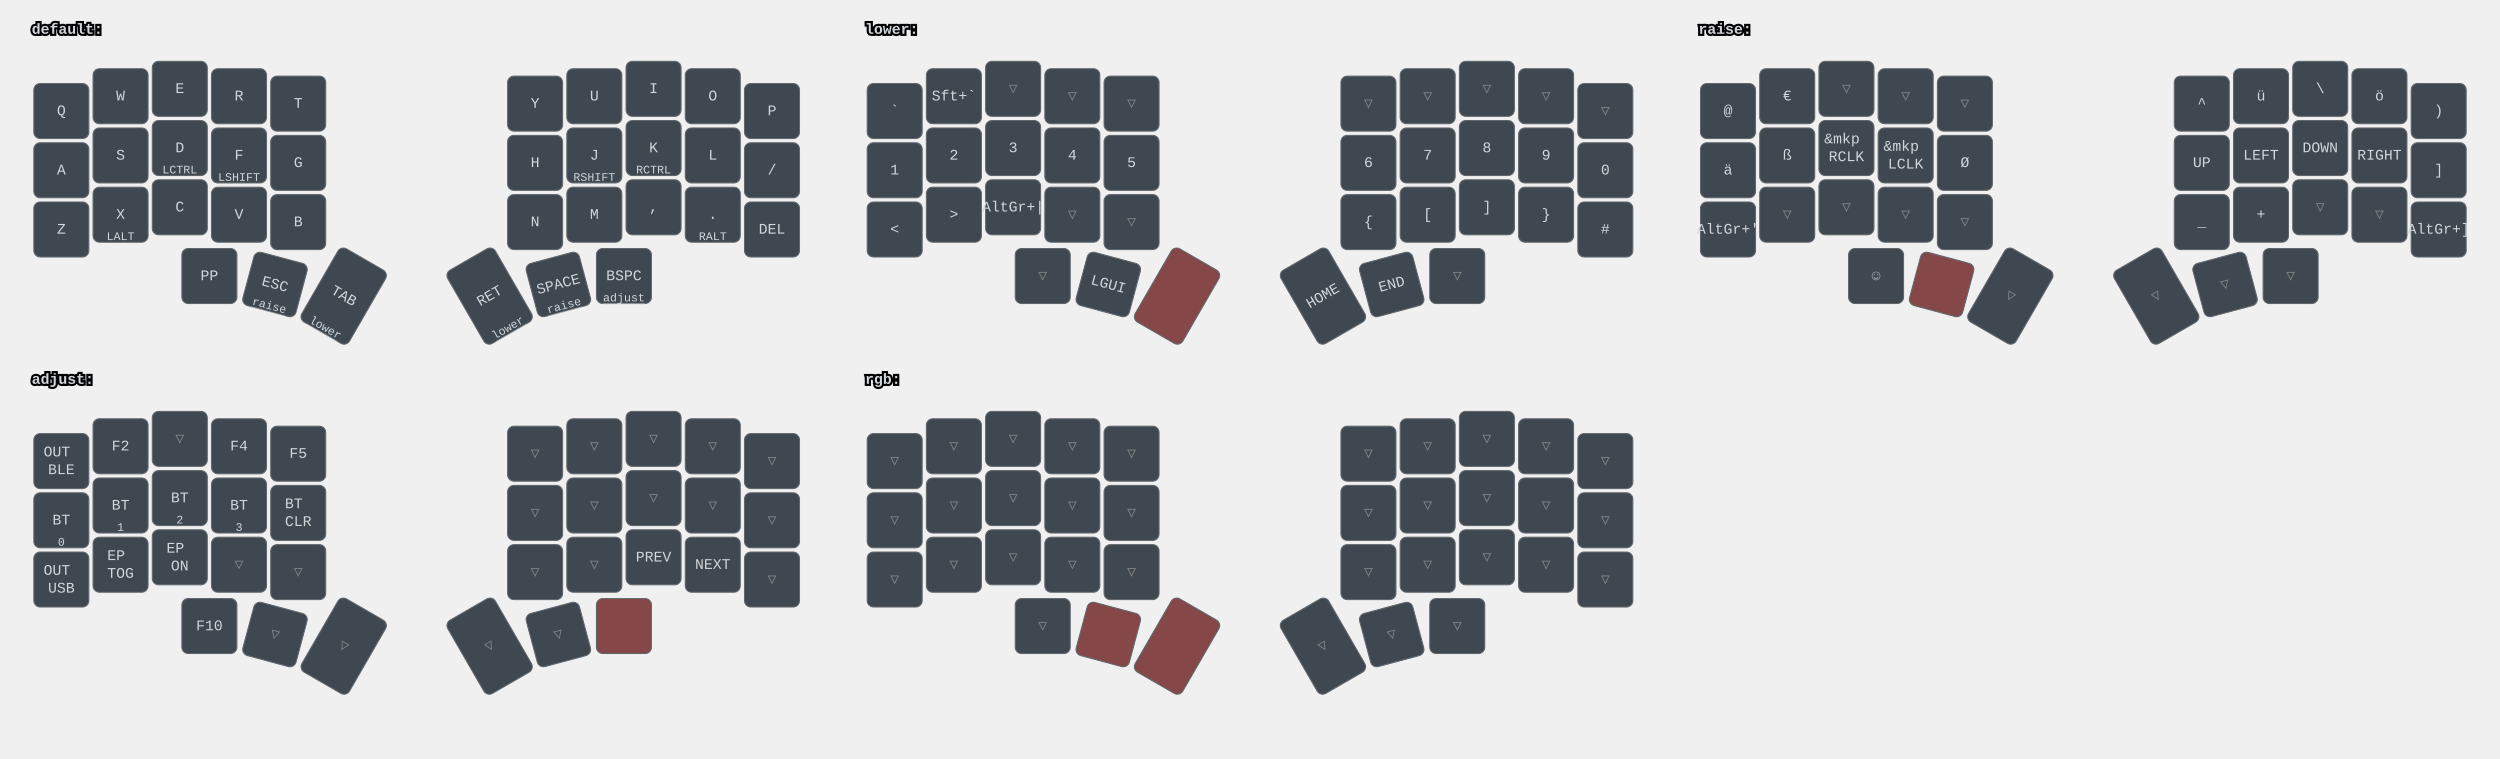
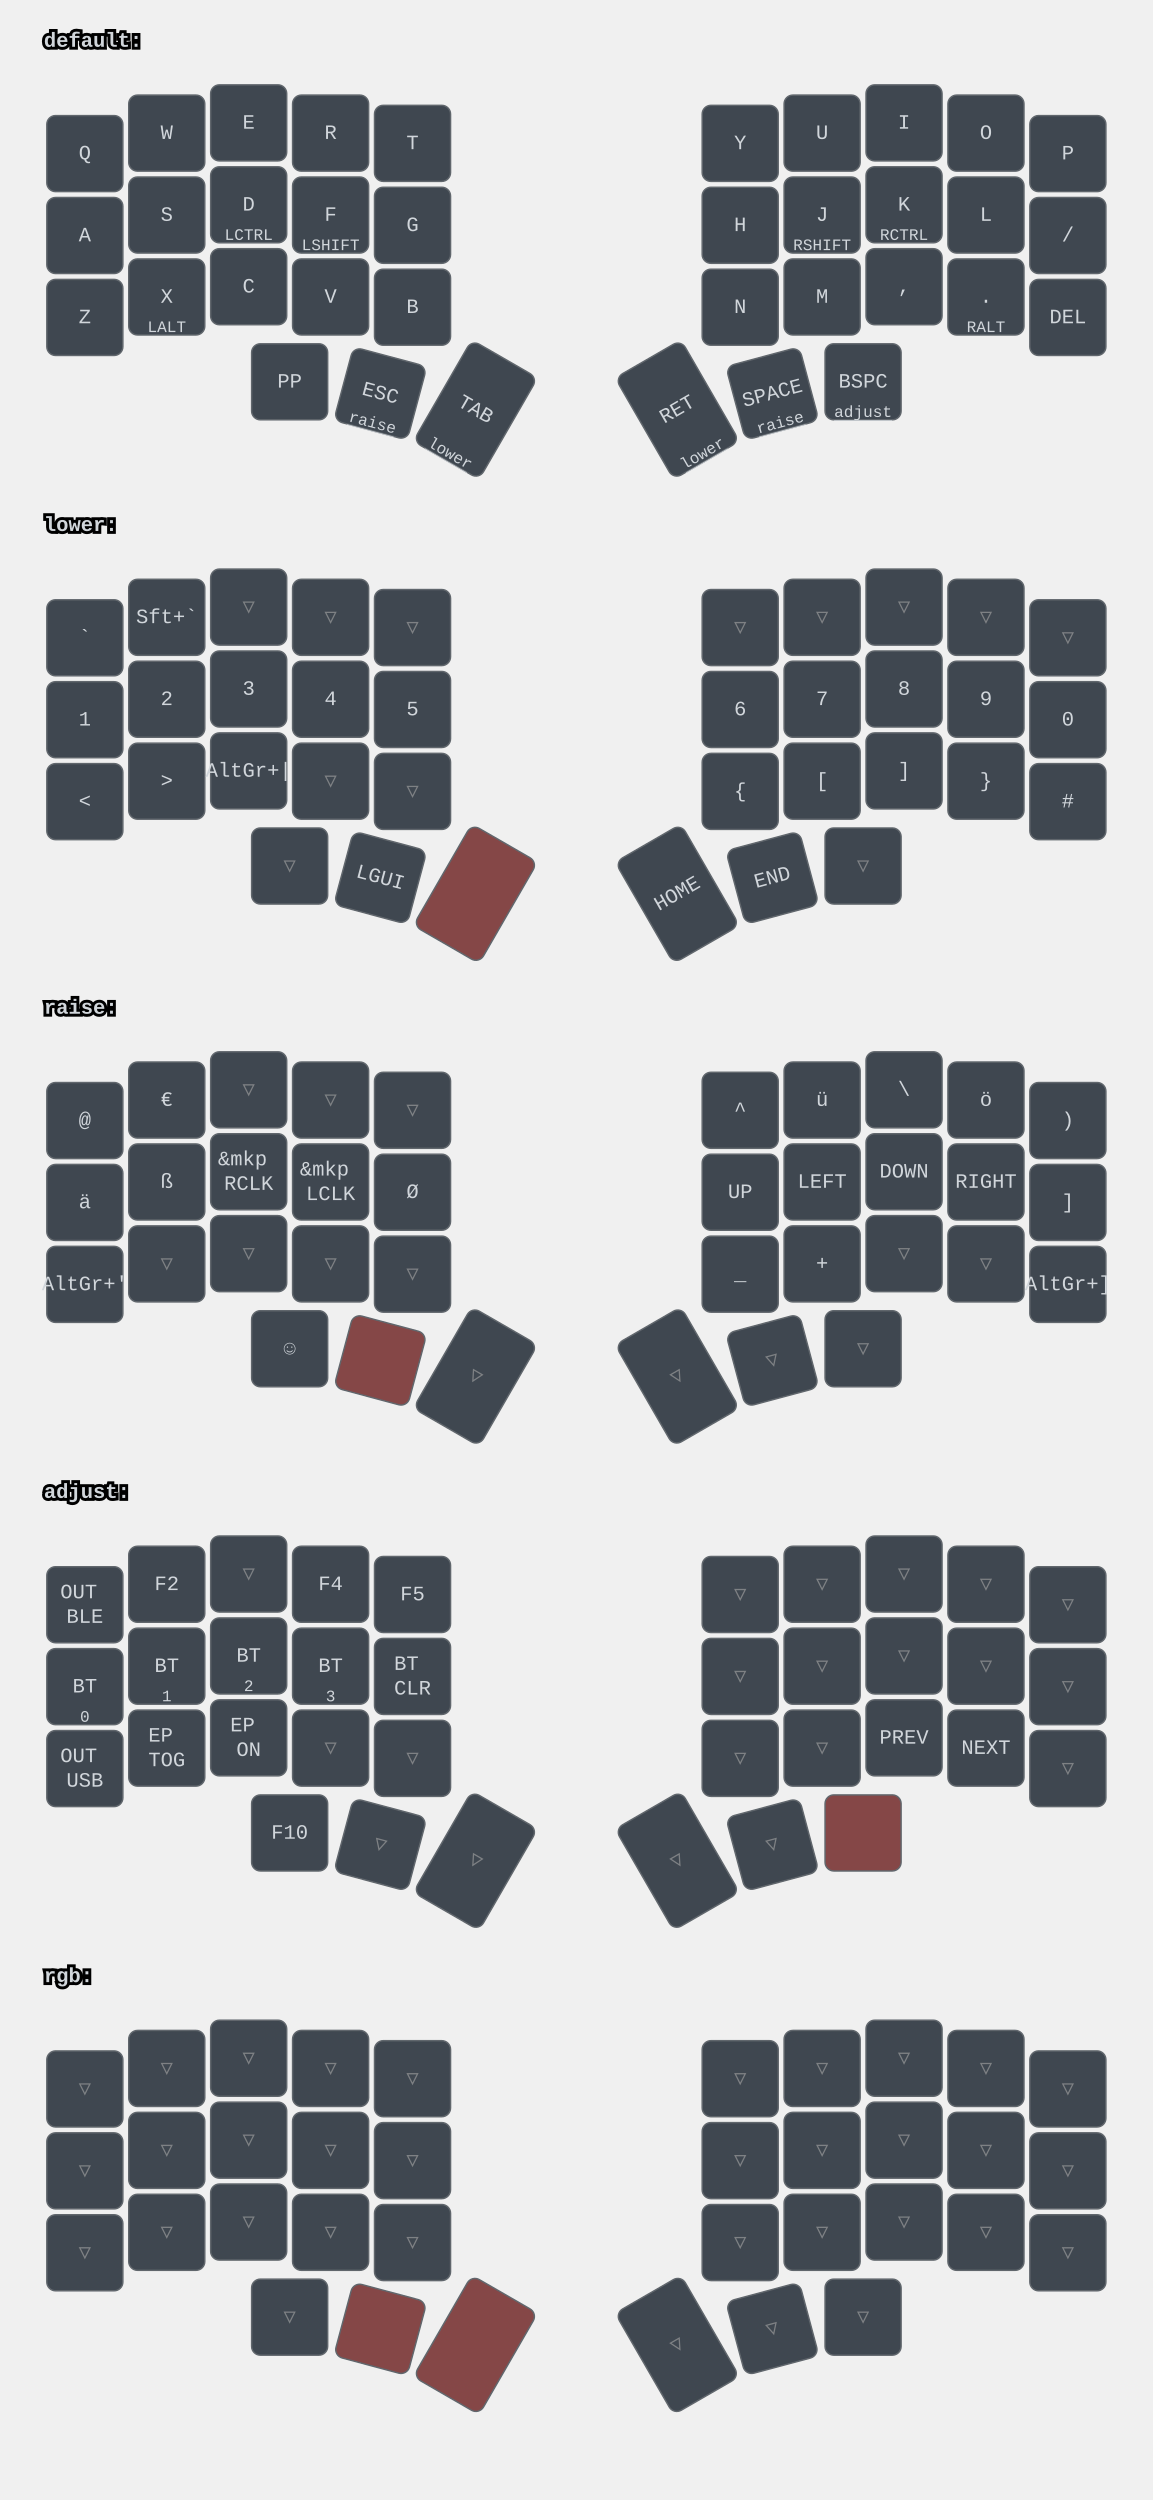
- <svg xmlns="http://www.w3.org/2000/svg" width="2364" height="717" viewBox="0 0 2364 717" class="keymap">
+ <svg xmlns="http://www.w3.org/2000/svg" width="788" height="1709" viewBox="0 0 788 1709" class="keymap">
  <style>/* inherit to force styles through use tags */
svg path {
    fill: inherit;
}

/* font and background color specifications */
svg.keymap {
    font-family: SFMono-Regular,Consolas,Liberation Mono,Menlo,monospace;
    font-size: 14px;
    font-kerning: normal;
    text-rendering: optimizeLegibility;
    fill: #24292e;
}

/* default key styling */
rect.key {
    fill: #f6f8fa;
}

rect.key, rect.combo {
    stroke: #c9cccf;
    stroke-width: 1;
}

/* default key side styling, only used is draw_key_sides is set */
rect.side {
    filter: brightness(90%);
}

/* color accent for combo boxes */
rect.combo, rect.combo-separate {
    fill: #cdf;
}

/* color accent for held keys */
rect.held, rect.combo.held {
    fill: #fdd;
}

/* color accent for ghost (optional) keys */
rect.ghost, rect.combo.ghost {
    stroke-dasharray: 4, 4;
    stroke-width: 2;
}

text {
    text-anchor: middle;
    dominant-baseline: middle;
}

/* styling for layer labels */
text.label {
    font-weight: bold;
    text-anchor: start;
    stroke: white;
    stroke-width: 4;
    paint-order: stroke;
}

/* styling for optional footer */
text.footer {
    text-anchor: end;
    dominant-baseline: auto;
    stroke: white;
    stroke-width: 4;
    paint-order: stroke;
}

/* styling for combo tap, and key non-tap label text */
text.combo, text.hold, text.shifted, text.left, text.right {
    font-size: 11px;
}

text.hold {
    text-anchor: middle;
    dominant-baseline: auto;
}

text.shifted {
    text-anchor: middle;
    dominant-baseline: hanging;
}

text.left {
    text-anchor: start;
}

text.right {
    text-anchor: end;
}

text.layer-activator {
    text-decoration: underline;
}

/* styling for hold/shifted label text in combo box */
text.combo.hold, text.combo.shifted, text.combo.left, text.combo.right {
    font-size: 8px;
}

/* lighter symbol for transparent keys */
text.trans {
    fill: #7b7e81;
}

/* styling for combo dendrons */
path.combo {
    stroke-width: 1;
    stroke: gray;
    fill: none;
}

/* Start Tabler Icons Cleanup */
/* cannot use height/width with glyphs */
.icon-tabler &gt; path {
    fill: inherit;
    stroke: inherit;
    stroke-width: 2;
}
/* hide tabler's default box */
.icon-tabler &gt; path[stroke="none"][fill="none"] {
    visibility: hidden;
}
/* End Tabler Icons Cleanup */

svg.keymap { fill: #d1d6db; }
rect.key { fill: #3f4750; }
rect.key, rect.combo { stroke: #60666c; }
rect.combo, rect.combo-separate { fill: #1f3d7a; }
rect.held, rect.combo.held { fill: #854747; }
text.label, text.footer { stroke: black; }
text.trans { fill: #7e8184; }
path.combo { stroke: #7f7f7f; }
</style>
  <g transform="translate(30, 0)" class="layer-default">
    <text x="0" y="28" class="label" id="default">default:</text>
    <g transform="translate(0, 56)">
      <g transform="translate(28, 49)" class="key keypos-0">
        <rect rx="6" ry="6" x="-26" y="-26" width="52" height="52" class="key" />
        <text x="0" y="0" class="key tap">Q</text>
      </g>
      <g transform="translate(84, 35)" class="key keypos-1">
        <rect rx="6" ry="6" x="-26" y="-26" width="52" height="52" class="key" />
        <text x="0" y="0" class="key tap">W</text>
      </g>
      <g transform="translate(140, 28)" class="key keypos-2">
        <rect rx="6" ry="6" x="-26" y="-26" width="52" height="52" class="key" />
        <text x="0" y="0" class="key tap">E</text>
      </g>
      <g transform="translate(196, 35)" class="key keypos-3">
        <rect rx="6" ry="6" x="-26" y="-26" width="52" height="52" class="key" />
        <text x="0" y="0" class="key tap">R</text>
      </g>
      <g transform="translate(252, 42)" class="key keypos-4">
        <rect rx="6" ry="6" x="-26" y="-26" width="52" height="52" class="key" />
        <text x="0" y="0" class="key tap">T</text>
      </g>
      <g transform="translate(476, 42)" class="key keypos-5">
        <rect rx="6" ry="6" x="-26" y="-26" width="52" height="52" class="key" />
        <text x="0" y="0" class="key tap">Y</text>
      </g>
      <g transform="translate(532, 35)" class="key keypos-6">
        <rect rx="6" ry="6" x="-26" y="-26" width="52" height="52" class="key" />
        <text x="0" y="0" class="key tap">U</text>
      </g>
      <g transform="translate(588, 28)" class="key keypos-7">
        <rect rx="6" ry="6" x="-26" y="-26" width="52" height="52" class="key" />
        <text x="0" y="0" class="key tap">I</text>
      </g>
      <g transform="translate(644, 35)" class="key keypos-8">
        <rect rx="6" ry="6" x="-26" y="-26" width="52" height="52" class="key" />
        <text x="0" y="0" class="key tap">O</text>
      </g>
      <g transform="translate(700, 49)" class="key keypos-9">
        <rect rx="6" ry="6" x="-26" y="-26" width="52" height="52" class="key" />
        <text x="0" y="0" class="key tap">P</text>
      </g>
      <g transform="translate(28, 105)" class="key keypos-10">
        <rect rx="6" ry="6" x="-26" y="-26" width="52" height="52" class="key" />
        <text x="0" y="0" class="key tap">A</text>
      </g>
      <g transform="translate(84, 91)" class="key keypos-11">
        <rect rx="6" ry="6" x="-26" y="-26" width="52" height="52" class="key" />
        <text x="0" y="0" class="key tap">S</text>
      </g>
      <g transform="translate(140, 84)" class="key keypos-12">
        <rect rx="6" ry="6" x="-26" y="-26" width="52" height="52" class="key" />
        <text x="0" y="0" class="key tap">D</text>
        <text x="0" y="24" class="key hold">LCTRL</text>
      </g>
      <g transform="translate(196, 91)" class="key keypos-13">
        <rect rx="6" ry="6" x="-26" y="-26" width="52" height="52" class="key" />
        <text x="0" y="0" class="key tap">F</text>
        <text x="0" y="24" class="key hold">LSHIFT</text>
      </g>
      <g transform="translate(252, 98)" class="key keypos-14">
        <rect rx="6" ry="6" x="-26" y="-26" width="52" height="52" class="key" />
        <text x="0" y="0" class="key tap">G</text>
      </g>
      <g transform="translate(476, 98)" class="key keypos-15">
        <rect rx="6" ry="6" x="-26" y="-26" width="52" height="52" class="key" />
        <text x="0" y="0" class="key tap">H</text>
      </g>
      <g transform="translate(532, 91)" class="key keypos-16">
        <rect rx="6" ry="6" x="-26" y="-26" width="52" height="52" class="key" />
        <text x="0" y="0" class="key tap">J</text>
        <text x="0" y="24" class="key hold">RSHIFT</text>
      </g>
      <g transform="translate(588, 84)" class="key keypos-17">
        <rect rx="6" ry="6" x="-26" y="-26" width="52" height="52" class="key" />
        <text x="0" y="0" class="key tap">K</text>
        <text x="0" y="24" class="key hold">RCTRL</text>
      </g>
      <g transform="translate(644, 91)" class="key keypos-18">
        <rect rx="6" ry="6" x="-26" y="-26" width="52" height="52" class="key" />
        <text x="0" y="0" class="key tap">L</text>
      </g>
      <g transform="translate(700, 105)" class="key keypos-19">
        <rect rx="6" ry="6" x="-26" y="-26" width="52" height="52" class="key" />
        <text x="0" y="0" class="key tap">/</text>
      </g>
      <g transform="translate(28, 161)" class="key keypos-20">
        <rect rx="6" ry="6" x="-26" y="-26" width="52" height="52" class="key" />
        <text x="0" y="0" class="key tap">Z</text>
      </g>
      <g transform="translate(84, 147)" class="key keypos-21">
        <rect rx="6" ry="6" x="-26" y="-26" width="52" height="52" class="key" />
        <text x="0" y="0" class="key tap">X</text>
        <text x="0" y="24" class="key hold">LALT</text>
      </g>
      <g transform="translate(140, 140)" class="key keypos-22">
        <rect rx="6" ry="6" x="-26" y="-26" width="52" height="52" class="key" />
        <text x="0" y="0" class="key tap">C</text>
      </g>
      <g transform="translate(196, 147)" class="key keypos-23">
        <rect rx="6" ry="6" x="-26" y="-26" width="52" height="52" class="key" />
        <text x="0" y="0" class="key tap">V</text>
      </g>
      <g transform="translate(252, 154)" class="key keypos-24">
        <rect rx="6" ry="6" x="-26" y="-26" width="52" height="52" class="key" />
        <text x="0" y="0" class="key tap">B</text>
      </g>
      <g transform="translate(476, 154)" class="key keypos-25">
        <rect rx="6" ry="6" x="-26" y="-26" width="52" height="52" class="key" />
        <text x="0" y="0" class="key tap">N</text>
      </g>
      <g transform="translate(532, 147)" class="key keypos-26">
        <rect rx="6" ry="6" x="-26" y="-26" width="52" height="52" class="key" />
        <text x="0" y="0" class="key tap">M</text>
      </g>
      <g transform="translate(588, 140)" class="key keypos-27">
        <rect rx="6" ry="6" x="-26" y="-26" width="52" height="52" class="key" />
        <text x="0" y="0" class="key tap">,</text>
      </g>
      <g transform="translate(644, 147)" class="key keypos-28">
        <rect rx="6" ry="6" x="-26" y="-26" width="52" height="52" class="key" />
        <text x="0" y="0" class="key tap">.</text>
        <text x="0" y="24" class="key hold">RALT</text>
      </g>
      <g transform="translate(700, 161)" class="key keypos-29">
        <rect rx="6" ry="6" x="-26" y="-26" width="52" height="52" class="key" />
        <text x="0" y="0" class="key tap">DEL</text>
      </g>
      <g transform="translate(168, 205)" class="key keypos-30">
        <rect rx="6" ry="6" x="-26" y="-26" width="52" height="52" class="key" />
        <text x="0" y="0" class="key tap">PP</text>
      </g>
      <g transform="translate(230, 213) rotate(15.0)" class="key keypos-31">
        <rect rx="6" ry="6" x="-26" y="-26" width="52" height="52" class="key" />
        <text x="0" y="0" class="key tap">ESC</text>
        <a href="#raise">
          <text x="0" y="24" class="key hold layer-activator">raise</text>
        </a>
      </g>
      <g transform="translate(295, 224) rotate(30.0)" class="key keypos-32">
        <rect rx="6" ry="6" x="-26" y="-40" width="52" height="80" class="key" />
        <text x="0" y="0" class="key tap">TAB</text>
        <a href="#lower">
          <text x="0" y="38" class="key hold layer-activator">lower</text>
        </a>
      </g>
      <g transform="translate(433, 224) rotate(-30.0)" class="key keypos-33">
        <rect rx="6" ry="6" x="-26" y="-40" width="52" height="80" class="key" />
        <text x="0" y="0" class="key tap">RET</text>
        <a href="#lower">
          <text x="0" y="38" class="key hold layer-activator">lower</text>
        </a>
      </g>
      <g transform="translate(498, 213) rotate(-15.0)" class="key keypos-34">
        <rect rx="6" ry="6" x="-26" y="-26" width="52" height="52" class="key" />
        <text x="0" y="0" class="key tap">SPACE</text>
        <a href="#raise">
          <text x="0" y="24" class="key hold layer-activator">raise</text>
        </a>
      </g>
      <g transform="translate(560, 205)" class="key keypos-35">
        <rect rx="6" ry="6" x="-26" y="-26" width="52" height="52" class="key" />
        <text x="0" y="0" class="key tap">BSPC</text>
        <a href="#adjust">
          <text x="0" y="24" class="key hold layer-activator">adjust</text>
        </a>
      </g>
    </g>
  </g>
-   <g transform="translate(818, 0)" class="layer-lower">
+   <g transform="translate(30, 331)" class="layer-lower">
    <text x="0" y="28" class="label" id="lower">lower:</text>
    <g transform="translate(0, 56)">
      <g transform="translate(28, 49)" class="key keypos-0">
        <rect rx="6" ry="6" x="-26" y="-26" width="52" height="52" class="key" />
        <text x="0" y="0" class="key tap">`</text>
      </g>
      <g transform="translate(84, 35)" class="key keypos-1">
        <rect rx="6" ry="6" x="-26" y="-26" width="52" height="52" class="key" />
        <text x="0" y="0" class="key tap">Sft+`</text>
      </g>
      <g transform="translate(140, 28)" class="key trans keypos-2">
        <rect rx="6" ry="6" x="-26" y="-26" width="52" height="52" class="key trans" />
        <text x="0" y="0" class="key trans tap">▽</text>
      </g>
      <g transform="translate(196, 35)" class="key trans keypos-3">
        <rect rx="6" ry="6" x="-26" y="-26" width="52" height="52" class="key trans" />
        <text x="0" y="0" class="key trans tap">▽</text>
      </g>
      <g transform="translate(252, 42)" class="key trans keypos-4">
        <rect rx="6" ry="6" x="-26" y="-26" width="52" height="52" class="key trans" />
        <text x="0" y="0" class="key trans tap">▽</text>
      </g>
      <g transform="translate(476, 42)" class="key trans keypos-5">
        <rect rx="6" ry="6" x="-26" y="-26" width="52" height="52" class="key trans" />
        <text x="0" y="0" class="key trans tap">▽</text>
      </g>
      <g transform="translate(532, 35)" class="key trans keypos-6">
        <rect rx="6" ry="6" x="-26" y="-26" width="52" height="52" class="key trans" />
        <text x="0" y="0" class="key trans tap">▽</text>
      </g>
      <g transform="translate(588, 28)" class="key trans keypos-7">
        <rect rx="6" ry="6" x="-26" y="-26" width="52" height="52" class="key trans" />
        <text x="0" y="0" class="key trans tap">▽</text>
      </g>
      <g transform="translate(644, 35)" class="key trans keypos-8">
        <rect rx="6" ry="6" x="-26" y="-26" width="52" height="52" class="key trans" />
        <text x="0" y="0" class="key trans tap">▽</text>
      </g>
      <g transform="translate(700, 49)" class="key trans keypos-9">
        <rect rx="6" ry="6" x="-26" y="-26" width="52" height="52" class="key trans" />
        <text x="0" y="0" class="key trans tap">▽</text>
      </g>
      <g transform="translate(28, 105)" class="key keypos-10">
        <rect rx="6" ry="6" x="-26" y="-26" width="52" height="52" class="key" />
        <text x="0" y="0" class="key tap">1</text>
      </g>
      <g transform="translate(84, 91)" class="key keypos-11">
        <rect rx="6" ry="6" x="-26" y="-26" width="52" height="52" class="key" />
        <text x="0" y="0" class="key tap">2</text>
      </g>
      <g transform="translate(140, 84)" class="key keypos-12">
        <rect rx="6" ry="6" x="-26" y="-26" width="52" height="52" class="key" />
        <text x="0" y="0" class="key tap">3</text>
      </g>
      <g transform="translate(196, 91)" class="key keypos-13">
        <rect rx="6" ry="6" x="-26" y="-26" width="52" height="52" class="key" />
        <text x="0" y="0" class="key tap">4</text>
      </g>
      <g transform="translate(252, 98)" class="key keypos-14">
        <rect rx="6" ry="6" x="-26" y="-26" width="52" height="52" class="key" />
        <text x="0" y="0" class="key tap">5</text>
      </g>
      <g transform="translate(476, 98)" class="key keypos-15">
        <rect rx="6" ry="6" x="-26" y="-26" width="52" height="52" class="key" />
        <text x="0" y="0" class="key tap">6</text>
      </g>
      <g transform="translate(532, 91)" class="key keypos-16">
        <rect rx="6" ry="6" x="-26" y="-26" width="52" height="52" class="key" />
        <text x="0" y="0" class="key tap">7</text>
      </g>
      <g transform="translate(588, 84)" class="key keypos-17">
        <rect rx="6" ry="6" x="-26" y="-26" width="52" height="52" class="key" />
        <text x="0" y="0" class="key tap">8</text>
      </g>
      <g transform="translate(644, 91)" class="key keypos-18">
        <rect rx="6" ry="6" x="-26" y="-26" width="52" height="52" class="key" />
        <text x="0" y="0" class="key tap">9</text>
      </g>
      <g transform="translate(700, 105)" class="key keypos-19">
        <rect rx="6" ry="6" x="-26" y="-26" width="52" height="52" class="key" />
        <text x="0" y="0" class="key tap">0</text>
      </g>
      <g transform="translate(28, 161)" class="key keypos-20">
        <rect rx="6" ry="6" x="-26" y="-26" width="52" height="52" class="key" />
        <text x="0" y="0" class="key tap">&lt;</text>
      </g>
      <g transform="translate(84, 147)" class="key keypos-21">
        <rect rx="6" ry="6" x="-26" y="-26" width="52" height="52" class="key" />
        <text x="0" y="0" class="key tap">&gt;</text>
      </g>
      <g transform="translate(140, 140)" class="key keypos-22">
        <rect rx="6" ry="6" x="-26" y="-26" width="52" height="52" class="key" />
        <text x="0" y="0" class="key tap">AltGr+|</text>
      </g>
      <g transform="translate(196, 147)" class="key trans keypos-23">
        <rect rx="6" ry="6" x="-26" y="-26" width="52" height="52" class="key trans" />
        <text x="0" y="0" class="key trans tap">▽</text>
      </g>
      <g transform="translate(252, 154)" class="key trans keypos-24">
        <rect rx="6" ry="6" x="-26" y="-26" width="52" height="52" class="key trans" />
        <text x="0" y="0" class="key trans tap">▽</text>
      </g>
      <g transform="translate(476, 154)" class="key keypos-25">
        <rect rx="6" ry="6" x="-26" y="-26" width="52" height="52" class="key" />
        <text x="0" y="0" class="key tap">{</text>
      </g>
      <g transform="translate(532, 147)" class="key keypos-26">
        <rect rx="6" ry="6" x="-26" y="-26" width="52" height="52" class="key" />
        <text x="0" y="0" class="key tap">[</text>
      </g>
      <g transform="translate(588, 140)" class="key keypos-27">
        <rect rx="6" ry="6" x="-26" y="-26" width="52" height="52" class="key" />
        <text x="0" y="0" class="key tap">]</text>
      </g>
      <g transform="translate(644, 147)" class="key keypos-28">
        <rect rx="6" ry="6" x="-26" y="-26" width="52" height="52" class="key" />
        <text x="0" y="0" class="key tap">}</text>
      </g>
      <g transform="translate(700, 161)" class="key keypos-29">
        <rect rx="6" ry="6" x="-26" y="-26" width="52" height="52" class="key" />
        <text x="0" y="0" class="key tap">#</text>
      </g>
      <g transform="translate(168, 205)" class="key trans keypos-30">
        <rect rx="6" ry="6" x="-26" y="-26" width="52" height="52" class="key trans" />
        <text x="0" y="0" class="key trans tap">▽</text>
      </g>
      <g transform="translate(230, 213) rotate(15.0)" class="key keypos-31">
        <rect rx="6" ry="6" x="-26" y="-26" width="52" height="52" class="key" />
        <text x="0" y="0" class="key tap">LGUI</text>
      </g>
      <g transform="translate(295, 224) rotate(30.0)" class="key held keypos-32">
        <rect rx="6" ry="6" x="-26" y="-40" width="52" height="80" class="key held" />
      </g>
      <g transform="translate(433, 224) rotate(-30.0)" class="key keypos-33">
        <rect rx="6" ry="6" x="-26" y="-40" width="52" height="80" class="key" />
        <text x="0" y="0" class="key tap">HOME</text>
      </g>
      <g transform="translate(498, 213) rotate(-15.0)" class="key keypos-34">
        <rect rx="6" ry="6" x="-26" y="-26" width="52" height="52" class="key" />
        <text x="0" y="0" class="key tap">END</text>
      </g>
      <g transform="translate(560, 205)" class="key trans keypos-35">
        <rect rx="6" ry="6" x="-26" y="-26" width="52" height="52" class="key trans" />
        <text x="0" y="0" class="key trans tap">▽</text>
      </g>
    </g>
  </g>
-   <g transform="translate(1606, 0)" class="layer-raise">
+   <g transform="translate(30, 661)" class="layer-raise">
    <text x="0" y="28" class="label" id="raise">raise:</text>
    <g transform="translate(0, 56)">
      <g transform="translate(28, 49)" class="key keypos-0">
        <rect rx="6" ry="6" x="-26" y="-26" width="52" height="52" class="key" />
        <text x="0" y="0" class="key tap">@</text>
      </g>
      <g transform="translate(84, 35)" class="key keypos-1">
        <rect rx="6" ry="6" x="-26" y="-26" width="52" height="52" class="key" />
        <text x="0" y="0" class="key tap">€</text>
      </g>
      <g transform="translate(140, 28)" class="key trans keypos-2">
        <rect rx="6" ry="6" x="-26" y="-26" width="52" height="52" class="key trans" />
        <text x="0" y="0" class="key trans tap">▽</text>
      </g>
      <g transform="translate(196, 35)" class="key trans keypos-3">
        <rect rx="6" ry="6" x="-26" y="-26" width="52" height="52" class="key trans" />
        <text x="0" y="0" class="key trans tap">▽</text>
      </g>
      <g transform="translate(252, 42)" class="key trans keypos-4">
        <rect rx="6" ry="6" x="-26" y="-26" width="52" height="52" class="key trans" />
        <text x="0" y="0" class="key trans tap">▽</text>
      </g>
      <g transform="translate(476, 42)" class="key keypos-5">
        <rect rx="6" ry="6" x="-26" y="-26" width="52" height="52" class="key" />
        <text x="0" y="0" class="key tap">^</text>
      </g>
      <g transform="translate(532, 35)" class="key keypos-6">
        <rect rx="6" ry="6" x="-26" y="-26" width="52" height="52" class="key" />
        <text x="0" y="0" class="key tap">ü</text>
      </g>
      <g transform="translate(588, 28)" class="key keypos-7">
        <rect rx="6" ry="6" x="-26" y="-26" width="52" height="52" class="key" />
        <text x="0" y="0" class="key tap">\</text>
      </g>
      <g transform="translate(644, 35)" class="key keypos-8">
        <rect rx="6" ry="6" x="-26" y="-26" width="52" height="52" class="key" />
        <text x="0" y="0" class="key tap">ö</text>
      </g>
      <g transform="translate(700, 49)" class="key keypos-9">
        <rect rx="6" ry="6" x="-26" y="-26" width="52" height="52" class="key" />
        <text x="0" y="0" class="key tap">)</text>
      </g>
      <g transform="translate(28, 105)" class="key keypos-10">
        <rect rx="6" ry="6" x="-26" y="-26" width="52" height="52" class="key" />
        <text x="0" y="0" class="key tap">ä</text>
      </g>
      <g transform="translate(84, 91)" class="key keypos-11">
        <rect rx="6" ry="6" x="-26" y="-26" width="52" height="52" class="key" />
        <text x="0" y="0" class="key tap">ß</text>
      </g>
      <g transform="translate(140, 84)" class="key keypos-12">
        <rect rx="6" ry="6" x="-26" y="-26" width="52" height="52" class="key" />
        <text x="0" y="0" class="key tap">
          <tspan x="0" dy="-0.6em">&amp;mkp</tspan>
          <tspan x="0" dy="1.2em">RCLK</tspan>
        </text>
      </g>
      <g transform="translate(196, 91)" class="key keypos-13">
        <rect rx="6" ry="6" x="-26" y="-26" width="52" height="52" class="key" />
        <text x="0" y="0" class="key tap">
          <tspan x="0" dy="-0.6em">&amp;mkp</tspan>
          <tspan x="0" dy="1.2em">LCLK</tspan>
        </text>
      </g>
      <g transform="translate(252, 98)" class="key keypos-14">
        <rect rx="6" ry="6" x="-26" y="-26" width="52" height="52" class="key" />
        <text x="0" y="0" class="key tap">Ø</text>
      </g>
      <g transform="translate(476, 98)" class="key keypos-15">
        <rect rx="6" ry="6" x="-26" y="-26" width="52" height="52" class="key" />
        <text x="0" y="0" class="key tap">UP</text>
      </g>
      <g transform="translate(532, 91)" class="key keypos-16">
        <rect rx="6" ry="6" x="-26" y="-26" width="52" height="52" class="key" />
        <text x="0" y="0" class="key tap">LEFT</text>
      </g>
      <g transform="translate(588, 84)" class="key keypos-17">
        <rect rx="6" ry="6" x="-26" y="-26" width="52" height="52" class="key" />
        <text x="0" y="0" class="key tap">DOWN</text>
      </g>
      <g transform="translate(644, 91)" class="key keypos-18">
        <rect rx="6" ry="6" x="-26" y="-26" width="52" height="52" class="key" />
        <text x="0" y="0" class="key tap">RIGHT</text>
      </g>
      <g transform="translate(700, 105)" class="key keypos-19">
        <rect rx="6" ry="6" x="-26" y="-26" width="52" height="52" class="key" />
        <text x="0" y="0" class="key tap">]</text>
      </g>
      <g transform="translate(28, 161)" class="key keypos-20">
        <rect rx="6" ry="6" x="-26" y="-26" width="52" height="52" class="key" />
        <text x="0" y="0" class="key tap">AltGr+'</text>
      </g>
      <g transform="translate(84, 147)" class="key trans keypos-21">
        <rect rx="6" ry="6" x="-26" y="-26" width="52" height="52" class="key trans" />
        <text x="0" y="0" class="key trans tap">▽</text>
      </g>
      <g transform="translate(140, 140)" class="key trans keypos-22">
        <rect rx="6" ry="6" x="-26" y="-26" width="52" height="52" class="key trans" />
        <text x="0" y="0" class="key trans tap">▽</text>
      </g>
      <g transform="translate(196, 147)" class="key trans keypos-23">
        <rect rx="6" ry="6" x="-26" y="-26" width="52" height="52" class="key trans" />
        <text x="0" y="0" class="key trans tap">▽</text>
      </g>
      <g transform="translate(252, 154)" class="key trans keypos-24">
        <rect rx="6" ry="6" x="-26" y="-26" width="52" height="52" class="key trans" />
        <text x="0" y="0" class="key trans tap">▽</text>
      </g>
      <g transform="translate(476, 154)" class="key keypos-25">
        <rect rx="6" ry="6" x="-26" y="-26" width="52" height="52" class="key" />
        <text x="0" y="0" class="key tap">_</text>
      </g>
      <g transform="translate(532, 147)" class="key keypos-26">
        <rect rx="6" ry="6" x="-26" y="-26" width="52" height="52" class="key" />
        <text x="0" y="0" class="key tap">+</text>
      </g>
      <g transform="translate(588, 140)" class="key trans keypos-27">
        <rect rx="6" ry="6" x="-26" y="-26" width="52" height="52" class="key trans" />
        <text x="0" y="0" class="key trans tap">▽</text>
      </g>
      <g transform="translate(644, 147)" class="key trans keypos-28">
        <rect rx="6" ry="6" x="-26" y="-26" width="52" height="52" class="key trans" />
        <text x="0" y="0" class="key trans tap">▽</text>
      </g>
      <g transform="translate(700, 161)" class="key keypos-29">
        <rect rx="6" ry="6" x="-26" y="-26" width="52" height="52" class="key" />
        <text x="0" y="0" class="key tap">AltGr+]</text>
      </g>
      <g transform="translate(168, 205)" class="key keypos-30">
        <rect rx="6" ry="6" x="-26" y="-26" width="52" height="52" class="key" />
        <text x="0" y="0" class="key tap">☺</text>
      </g>
      <g transform="translate(230, 213) rotate(15.0)" class="key held keypos-31">
        <rect rx="6" ry="6" x="-26" y="-26" width="52" height="52" class="key held" />
      </g>
      <g transform="translate(295, 224) rotate(30.0)" class="key trans keypos-32">
        <rect rx="6" ry="6" x="-26" y="-40" width="52" height="80" class="key trans" />
        <text x="0" y="0" class="key trans tap">▽</text>
      </g>
      <g transform="translate(433, 224) rotate(-30.0)" class="key trans keypos-33">
        <rect rx="6" ry="6" x="-26" y="-40" width="52" height="80" class="key trans" />
        <text x="0" y="0" class="key trans tap">▽</text>
      </g>
      <g transform="translate(498, 213) rotate(-15.0)" class="key trans keypos-34">
        <rect rx="6" ry="6" x="-26" y="-26" width="52" height="52" class="key trans" />
        <text x="0" y="0" class="key trans tap">▽</text>
      </g>
      <g transform="translate(560, 205)" class="key trans keypos-35">
        <rect rx="6" ry="6" x="-26" y="-26" width="52" height="52" class="key trans" />
        <text x="0" y="0" class="key trans tap">▽</text>
      </g>
    </g>
  </g>
-   <g transform="translate(30, 331)" class="layer-adjust">
+   <g transform="translate(30, 992)" class="layer-adjust">
    <text x="0" y="28" class="label" id="adjust">adjust:</text>
    <g transform="translate(0, 56)">
      <g transform="translate(28, 49)" class="key keypos-0">
        <rect rx="6" ry="6" x="-26" y="-26" width="52" height="52" class="key" />
        <text x="0" y="0" class="key tap">
          <tspan x="0" dy="-0.6em">OUT</tspan>
          <tspan x="0" dy="1.2em">BLE</tspan>
        </text>
      </g>
      <g transform="translate(84, 35)" class="key keypos-1">
        <rect rx="6" ry="6" x="-26" y="-26" width="52" height="52" class="key" />
        <text x="0" y="0" class="key tap">F2</text>
      </g>
      <g transform="translate(140, 28)" class="key trans keypos-2">
        <rect rx="6" ry="6" x="-26" y="-26" width="52" height="52" class="key trans" />
        <text x="0" y="0" class="key trans tap">▽</text>
      </g>
      <g transform="translate(196, 35)" class="key keypos-3">
        <rect rx="6" ry="6" x="-26" y="-26" width="52" height="52" class="key" />
        <text x="0" y="0" class="key tap">F4</text>
      </g>
      <g transform="translate(252, 42)" class="key keypos-4">
        <rect rx="6" ry="6" x="-26" y="-26" width="52" height="52" class="key" />
        <text x="0" y="0" class="key tap">F5</text>
      </g>
      <g transform="translate(476, 42)" class="key trans keypos-5">
        <rect rx="6" ry="6" x="-26" y="-26" width="52" height="52" class="key trans" />
        <text x="0" y="0" class="key trans tap">▽</text>
      </g>
      <g transform="translate(532, 35)" class="key trans keypos-6">
        <rect rx="6" ry="6" x="-26" y="-26" width="52" height="52" class="key trans" />
        <text x="0" y="0" class="key trans tap">▽</text>
      </g>
      <g transform="translate(588, 28)" class="key trans keypos-7">
        <rect rx="6" ry="6" x="-26" y="-26" width="52" height="52" class="key trans" />
        <text x="0" y="0" class="key trans tap">▽</text>
      </g>
      <g transform="translate(644, 35)" class="key trans keypos-8">
        <rect rx="6" ry="6" x="-26" y="-26" width="52" height="52" class="key trans" />
        <text x="0" y="0" class="key trans tap">▽</text>
      </g>
      <g transform="translate(700, 49)" class="key trans keypos-9">
        <rect rx="6" ry="6" x="-26" y="-26" width="52" height="52" class="key trans" />
        <text x="0" y="0" class="key trans tap">▽</text>
      </g>
      <g transform="translate(28, 105)" class="key keypos-10">
        <rect rx="6" ry="6" x="-26" y="-26" width="52" height="52" class="key" />
        <text x="0" y="0" class="key tap">BT</text>
        <text x="0" y="24" class="key hold">0</text>
      </g>
      <g transform="translate(84, 91)" class="key keypos-11">
        <rect rx="6" ry="6" x="-26" y="-26" width="52" height="52" class="key" />
        <text x="0" y="0" class="key tap">BT</text>
        <text x="0" y="24" class="key hold">1</text>
      </g>
      <g transform="translate(140, 84)" class="key keypos-12">
        <rect rx="6" ry="6" x="-26" y="-26" width="52" height="52" class="key" />
        <text x="0" y="0" class="key tap">BT</text>
        <text x="0" y="24" class="key hold">2</text>
      </g>
      <g transform="translate(196, 91)" class="key keypos-13">
        <rect rx="6" ry="6" x="-26" y="-26" width="52" height="52" class="key" />
        <text x="0" y="0" class="key tap">BT</text>
        <text x="0" y="24" class="key hold">3</text>
      </g>
      <g transform="translate(252, 98)" class="key keypos-14">
        <rect rx="6" ry="6" x="-26" y="-26" width="52" height="52" class="key" />
        <text x="0" y="0" class="key tap">
          <tspan x="0" dy="-0.6em">BT</tspan>
          <tspan x="0" dy="1.2em">CLR</tspan>
        </text>
      </g>
      <g transform="translate(476, 98)" class="key trans keypos-15">
        <rect rx="6" ry="6" x="-26" y="-26" width="52" height="52" class="key trans" />
        <text x="0" y="0" class="key trans tap">▽</text>
      </g>
      <g transform="translate(532, 91)" class="key trans keypos-16">
        <rect rx="6" ry="6" x="-26" y="-26" width="52" height="52" class="key trans" />
        <text x="0" y="0" class="key trans tap">▽</text>
      </g>
      <g transform="translate(588, 84)" class="key trans keypos-17">
        <rect rx="6" ry="6" x="-26" y="-26" width="52" height="52" class="key trans" />
        <text x="0" y="0" class="key trans tap">▽</text>
      </g>
      <g transform="translate(644, 91)" class="key trans keypos-18">
        <rect rx="6" ry="6" x="-26" y="-26" width="52" height="52" class="key trans" />
        <text x="0" y="0" class="key trans tap">▽</text>
      </g>
      <g transform="translate(700, 105)" class="key trans keypos-19">
        <rect rx="6" ry="6" x="-26" y="-26" width="52" height="52" class="key trans" />
        <text x="0" y="0" class="key trans tap">▽</text>
      </g>
      <g transform="translate(28, 161)" class="key keypos-20">
        <rect rx="6" ry="6" x="-26" y="-26" width="52" height="52" class="key" />
        <text x="0" y="0" class="key tap">
          <tspan x="0" dy="-0.6em">OUT</tspan>
          <tspan x="0" dy="1.2em">USB</tspan>
        </text>
      </g>
      <g transform="translate(84, 147)" class="key keypos-21">
        <rect rx="6" ry="6" x="-26" y="-26" width="52" height="52" class="key" />
        <text x="0" y="0" class="key tap">
          <tspan x="0" dy="-0.6em">EP</tspan>
          <tspan x="0" dy="1.2em">TOG</tspan>
        </text>
      </g>
      <g transform="translate(140, 140)" class="key keypos-22">
        <rect rx="6" ry="6" x="-26" y="-26" width="52" height="52" class="key" />
        <text x="0" y="0" class="key tap">
          <tspan x="0" dy="-0.6em">EP</tspan>
          <tspan x="0" dy="1.2em">ON</tspan>
        </text>
      </g>
      <g transform="translate(196, 147)" class="key trans keypos-23">
        <rect rx="6" ry="6" x="-26" y="-26" width="52" height="52" class="key trans" />
        <text x="0" y="0" class="key trans tap">▽</text>
      </g>
      <g transform="translate(252, 154)" class="key trans keypos-24">
        <rect rx="6" ry="6" x="-26" y="-26" width="52" height="52" class="key trans" />
        <text x="0" y="0" class="key trans tap">▽</text>
      </g>
      <g transform="translate(476, 154)" class="key trans keypos-25">
        <rect rx="6" ry="6" x="-26" y="-26" width="52" height="52" class="key trans" />
        <text x="0" y="0" class="key trans tap">▽</text>
      </g>
      <g transform="translate(532, 147)" class="key trans keypos-26">
        <rect rx="6" ry="6" x="-26" y="-26" width="52" height="52" class="key trans" />
        <text x="0" y="0" class="key trans tap">▽</text>
      </g>
      <g transform="translate(588, 140)" class="key keypos-27">
        <rect rx="6" ry="6" x="-26" y="-26" width="52" height="52" class="key" />
        <text x="0" y="0" class="key tap">PREV</text>
      </g>
      <g transform="translate(644, 147)" class="key keypos-28">
        <rect rx="6" ry="6" x="-26" y="-26" width="52" height="52" class="key" />
        <text x="0" y="0" class="key tap">NEXT</text>
      </g>
      <g transform="translate(700, 161)" class="key trans keypos-29">
        <rect rx="6" ry="6" x="-26" y="-26" width="52" height="52" class="key trans" />
        <text x="0" y="0" class="key trans tap">▽</text>
      </g>
      <g transform="translate(168, 205)" class="key keypos-30">
        <rect rx="6" ry="6" x="-26" y="-26" width="52" height="52" class="key" />
        <text x="0" y="0" class="key tap">F10</text>
      </g>
      <g transform="translate(230, 213) rotate(15.0)" class="key trans keypos-31">
        <rect rx="6" ry="6" x="-26" y="-26" width="52" height="52" class="key trans" />
        <text x="0" y="0" class="key trans tap">▽</text>
      </g>
      <g transform="translate(295, 224) rotate(30.0)" class="key trans keypos-32">
        <rect rx="6" ry="6" x="-26" y="-40" width="52" height="80" class="key trans" />
        <text x="0" y="0" class="key trans tap">▽</text>
      </g>
      <g transform="translate(433, 224) rotate(-30.0)" class="key trans keypos-33">
        <rect rx="6" ry="6" x="-26" y="-40" width="52" height="80" class="key trans" />
        <text x="0" y="0" class="key trans tap">▽</text>
      </g>
      <g transform="translate(498, 213) rotate(-15.0)" class="key trans keypos-34">
        <rect rx="6" ry="6" x="-26" y="-26" width="52" height="52" class="key trans" />
        <text x="0" y="0" class="key trans tap">▽</text>
      </g>
      <g transform="translate(560, 205)" class="key held keypos-35">
        <rect rx="6" ry="6" x="-26" y="-26" width="52" height="52" class="key held" />
      </g>
    </g>
  </g>
-   <g transform="translate(818, 331)" class="layer-rgb">
+   <g transform="translate(30, 1323)" class="layer-rgb">
    <text x="0" y="28" class="label" id="rgb">rgb:</text>
    <g transform="translate(0, 56)">
      <g transform="translate(28, 49)" class="key trans keypos-0">
        <rect rx="6" ry="6" x="-26" y="-26" width="52" height="52" class="key trans" />
        <text x="0" y="0" class="key trans tap">▽</text>
      </g>
      <g transform="translate(84, 35)" class="key trans keypos-1">
        <rect rx="6" ry="6" x="-26" y="-26" width="52" height="52" class="key trans" />
        <text x="0" y="0" class="key trans tap">▽</text>
      </g>
      <g transform="translate(140, 28)" class="key trans keypos-2">
        <rect rx="6" ry="6" x="-26" y="-26" width="52" height="52" class="key trans" />
        <text x="0" y="0" class="key trans tap">▽</text>
      </g>
      <g transform="translate(196, 35)" class="key trans keypos-3">
        <rect rx="6" ry="6" x="-26" y="-26" width="52" height="52" class="key trans" />
        <text x="0" y="0" class="key trans tap">▽</text>
      </g>
      <g transform="translate(252, 42)" class="key trans keypos-4">
        <rect rx="6" ry="6" x="-26" y="-26" width="52" height="52" class="key trans" />
        <text x="0" y="0" class="key trans tap">▽</text>
      </g>
      <g transform="translate(476, 42)" class="key trans keypos-5">
        <rect rx="6" ry="6" x="-26" y="-26" width="52" height="52" class="key trans" />
        <text x="0" y="0" class="key trans tap">▽</text>
      </g>
      <g transform="translate(532, 35)" class="key trans keypos-6">
        <rect rx="6" ry="6" x="-26" y="-26" width="52" height="52" class="key trans" />
        <text x="0" y="0" class="key trans tap">▽</text>
      </g>
      <g transform="translate(588, 28)" class="key trans keypos-7">
        <rect rx="6" ry="6" x="-26" y="-26" width="52" height="52" class="key trans" />
        <text x="0" y="0" class="key trans tap">▽</text>
      </g>
      <g transform="translate(644, 35)" class="key trans keypos-8">
        <rect rx="6" ry="6" x="-26" y="-26" width="52" height="52" class="key trans" />
        <text x="0" y="0" class="key trans tap">▽</text>
      </g>
      <g transform="translate(700, 49)" class="key trans keypos-9">
        <rect rx="6" ry="6" x="-26" y="-26" width="52" height="52" class="key trans" />
        <text x="0" y="0" class="key trans tap">▽</text>
      </g>
      <g transform="translate(28, 105)" class="key trans keypos-10">
        <rect rx="6" ry="6" x="-26" y="-26" width="52" height="52" class="key trans" />
        <text x="0" y="0" class="key trans tap">▽</text>
      </g>
      <g transform="translate(84, 91)" class="key trans keypos-11">
        <rect rx="6" ry="6" x="-26" y="-26" width="52" height="52" class="key trans" />
        <text x="0" y="0" class="key trans tap">▽</text>
      </g>
      <g transform="translate(140, 84)" class="key trans keypos-12">
        <rect rx="6" ry="6" x="-26" y="-26" width="52" height="52" class="key trans" />
        <text x="0" y="0" class="key trans tap">▽</text>
      </g>
      <g transform="translate(196, 91)" class="key trans keypos-13">
        <rect rx="6" ry="6" x="-26" y="-26" width="52" height="52" class="key trans" />
        <text x="0" y="0" class="key trans tap">▽</text>
      </g>
      <g transform="translate(252, 98)" class="key trans keypos-14">
        <rect rx="6" ry="6" x="-26" y="-26" width="52" height="52" class="key trans" />
        <text x="0" y="0" class="key trans tap">▽</text>
      </g>
      <g transform="translate(476, 98)" class="key trans keypos-15">
        <rect rx="6" ry="6" x="-26" y="-26" width="52" height="52" class="key trans" />
        <text x="0" y="0" class="key trans tap">▽</text>
      </g>
      <g transform="translate(532, 91)" class="key trans keypos-16">
        <rect rx="6" ry="6" x="-26" y="-26" width="52" height="52" class="key trans" />
        <text x="0" y="0" class="key trans tap">▽</text>
      </g>
      <g transform="translate(588, 84)" class="key trans keypos-17">
        <rect rx="6" ry="6" x="-26" y="-26" width="52" height="52" class="key trans" />
        <text x="0" y="0" class="key trans tap">▽</text>
      </g>
      <g transform="translate(644, 91)" class="key trans keypos-18">
        <rect rx="6" ry="6" x="-26" y="-26" width="52" height="52" class="key trans" />
        <text x="0" y="0" class="key trans tap">▽</text>
      </g>
      <g transform="translate(700, 105)" class="key trans keypos-19">
        <rect rx="6" ry="6" x="-26" y="-26" width="52" height="52" class="key trans" />
        <text x="0" y="0" class="key trans tap">▽</text>
      </g>
      <g transform="translate(28, 161)" class="key trans keypos-20">
        <rect rx="6" ry="6" x="-26" y="-26" width="52" height="52" class="key trans" />
        <text x="0" y="0" class="key trans tap">▽</text>
      </g>
      <g transform="translate(84, 147)" class="key trans keypos-21">
        <rect rx="6" ry="6" x="-26" y="-26" width="52" height="52" class="key trans" />
        <text x="0" y="0" class="key trans tap">▽</text>
      </g>
      <g transform="translate(140, 140)" class="key trans keypos-22">
        <rect rx="6" ry="6" x="-26" y="-26" width="52" height="52" class="key trans" />
        <text x="0" y="0" class="key trans tap">▽</text>
      </g>
      <g transform="translate(196, 147)" class="key trans keypos-23">
        <rect rx="6" ry="6" x="-26" y="-26" width="52" height="52" class="key trans" />
        <text x="0" y="0" class="key trans tap">▽</text>
      </g>
      <g transform="translate(252, 154)" class="key trans keypos-24">
        <rect rx="6" ry="6" x="-26" y="-26" width="52" height="52" class="key trans" />
        <text x="0" y="0" class="key trans tap">▽</text>
      </g>
      <g transform="translate(476, 154)" class="key trans keypos-25">
        <rect rx="6" ry="6" x="-26" y="-26" width="52" height="52" class="key trans" />
        <text x="0" y="0" class="key trans tap">▽</text>
      </g>
      <g transform="translate(532, 147)" class="key trans keypos-26">
        <rect rx="6" ry="6" x="-26" y="-26" width="52" height="52" class="key trans" />
        <text x="0" y="0" class="key trans tap">▽</text>
      </g>
      <g transform="translate(588, 140)" class="key trans keypos-27">
        <rect rx="6" ry="6" x="-26" y="-26" width="52" height="52" class="key trans" />
        <text x="0" y="0" class="key trans tap">▽</text>
      </g>
      <g transform="translate(644, 147)" class="key trans keypos-28">
        <rect rx="6" ry="6" x="-26" y="-26" width="52" height="52" class="key trans" />
        <text x="0" y="0" class="key trans tap">▽</text>
      </g>
      <g transform="translate(700, 161)" class="key trans keypos-29">
        <rect rx="6" ry="6" x="-26" y="-26" width="52" height="52" class="key trans" />
        <text x="0" y="0" class="key trans tap">▽</text>
      </g>
      <g transform="translate(168, 205)" class="key trans keypos-30">
        <rect rx="6" ry="6" x="-26" y="-26" width="52" height="52" class="key trans" />
        <text x="0" y="0" class="key trans tap">▽</text>
      </g>
      <g transform="translate(230, 213) rotate(15.0)" class="key held keypos-31">
        <rect rx="6" ry="6" x="-26" y="-26" width="52" height="52" class="key held" />
      </g>
      <g transform="translate(295, 224) rotate(30.0)" class="key held keypos-32">
        <rect rx="6" ry="6" x="-26" y="-40" width="52" height="80" class="key held" />
      </g>
      <g transform="translate(433, 224) rotate(-30.0)" class="key trans keypos-33">
        <rect rx="6" ry="6" x="-26" y="-40" width="52" height="80" class="key trans" />
        <text x="0" y="0" class="key trans tap">▽</text>
      </g>
      <g transform="translate(498, 213) rotate(-15.0)" class="key trans keypos-34">
        <rect rx="6" ry="6" x="-26" y="-26" width="52" height="52" class="key trans" />
        <text x="0" y="0" class="key trans tap">▽</text>
      </g>
      <g transform="translate(560, 205)" class="key trans keypos-35">
        <rect rx="6" ry="6" x="-26" y="-26" width="52" height="52" class="key trans" />
        <text x="0" y="0" class="key trans tap">▽</text>
      </g>
    </g>
  </g>
</svg>
